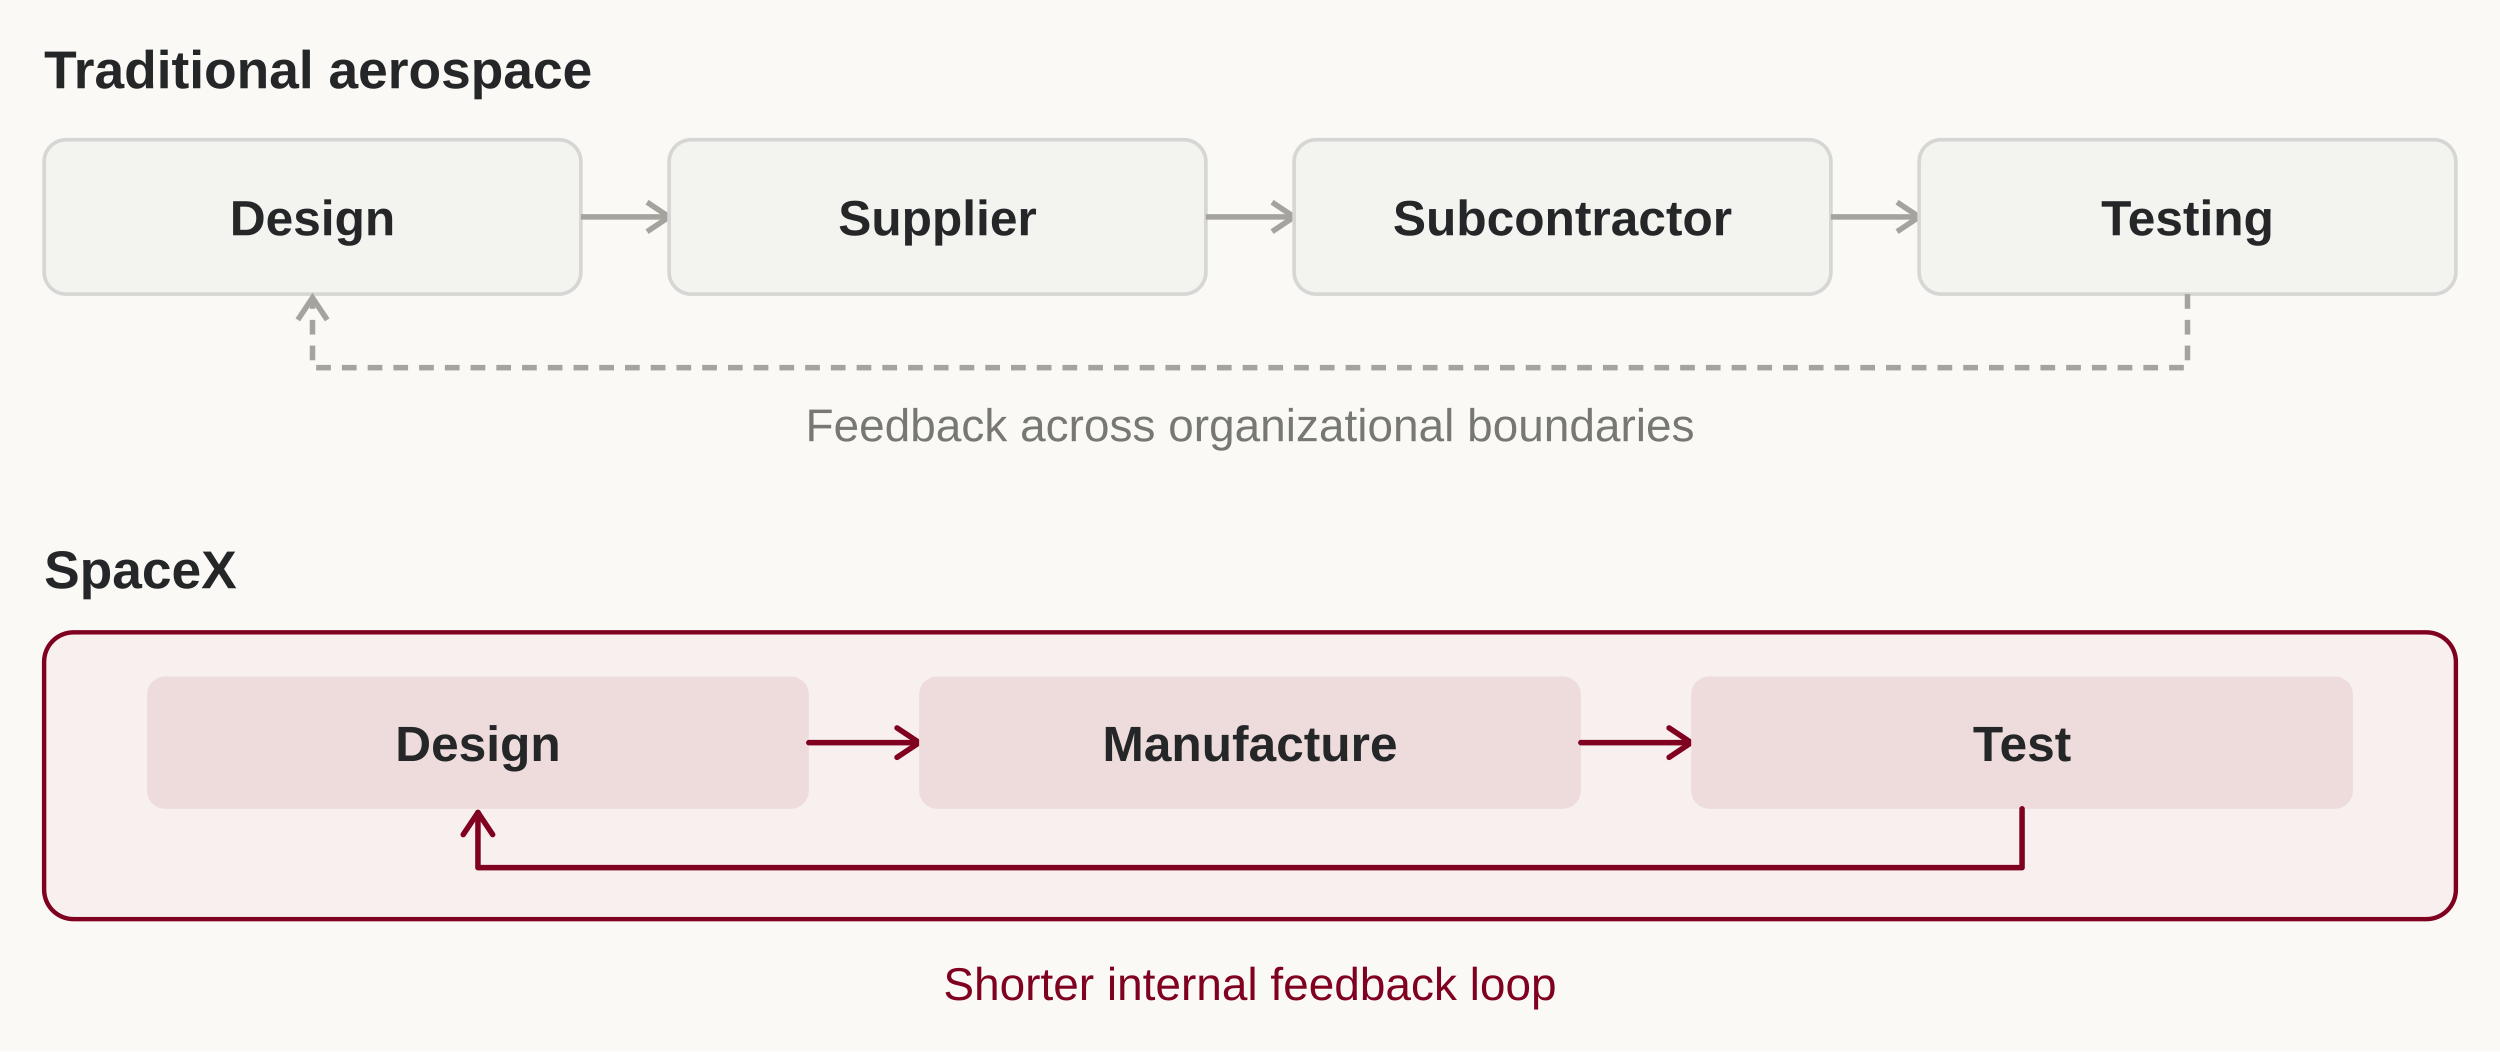
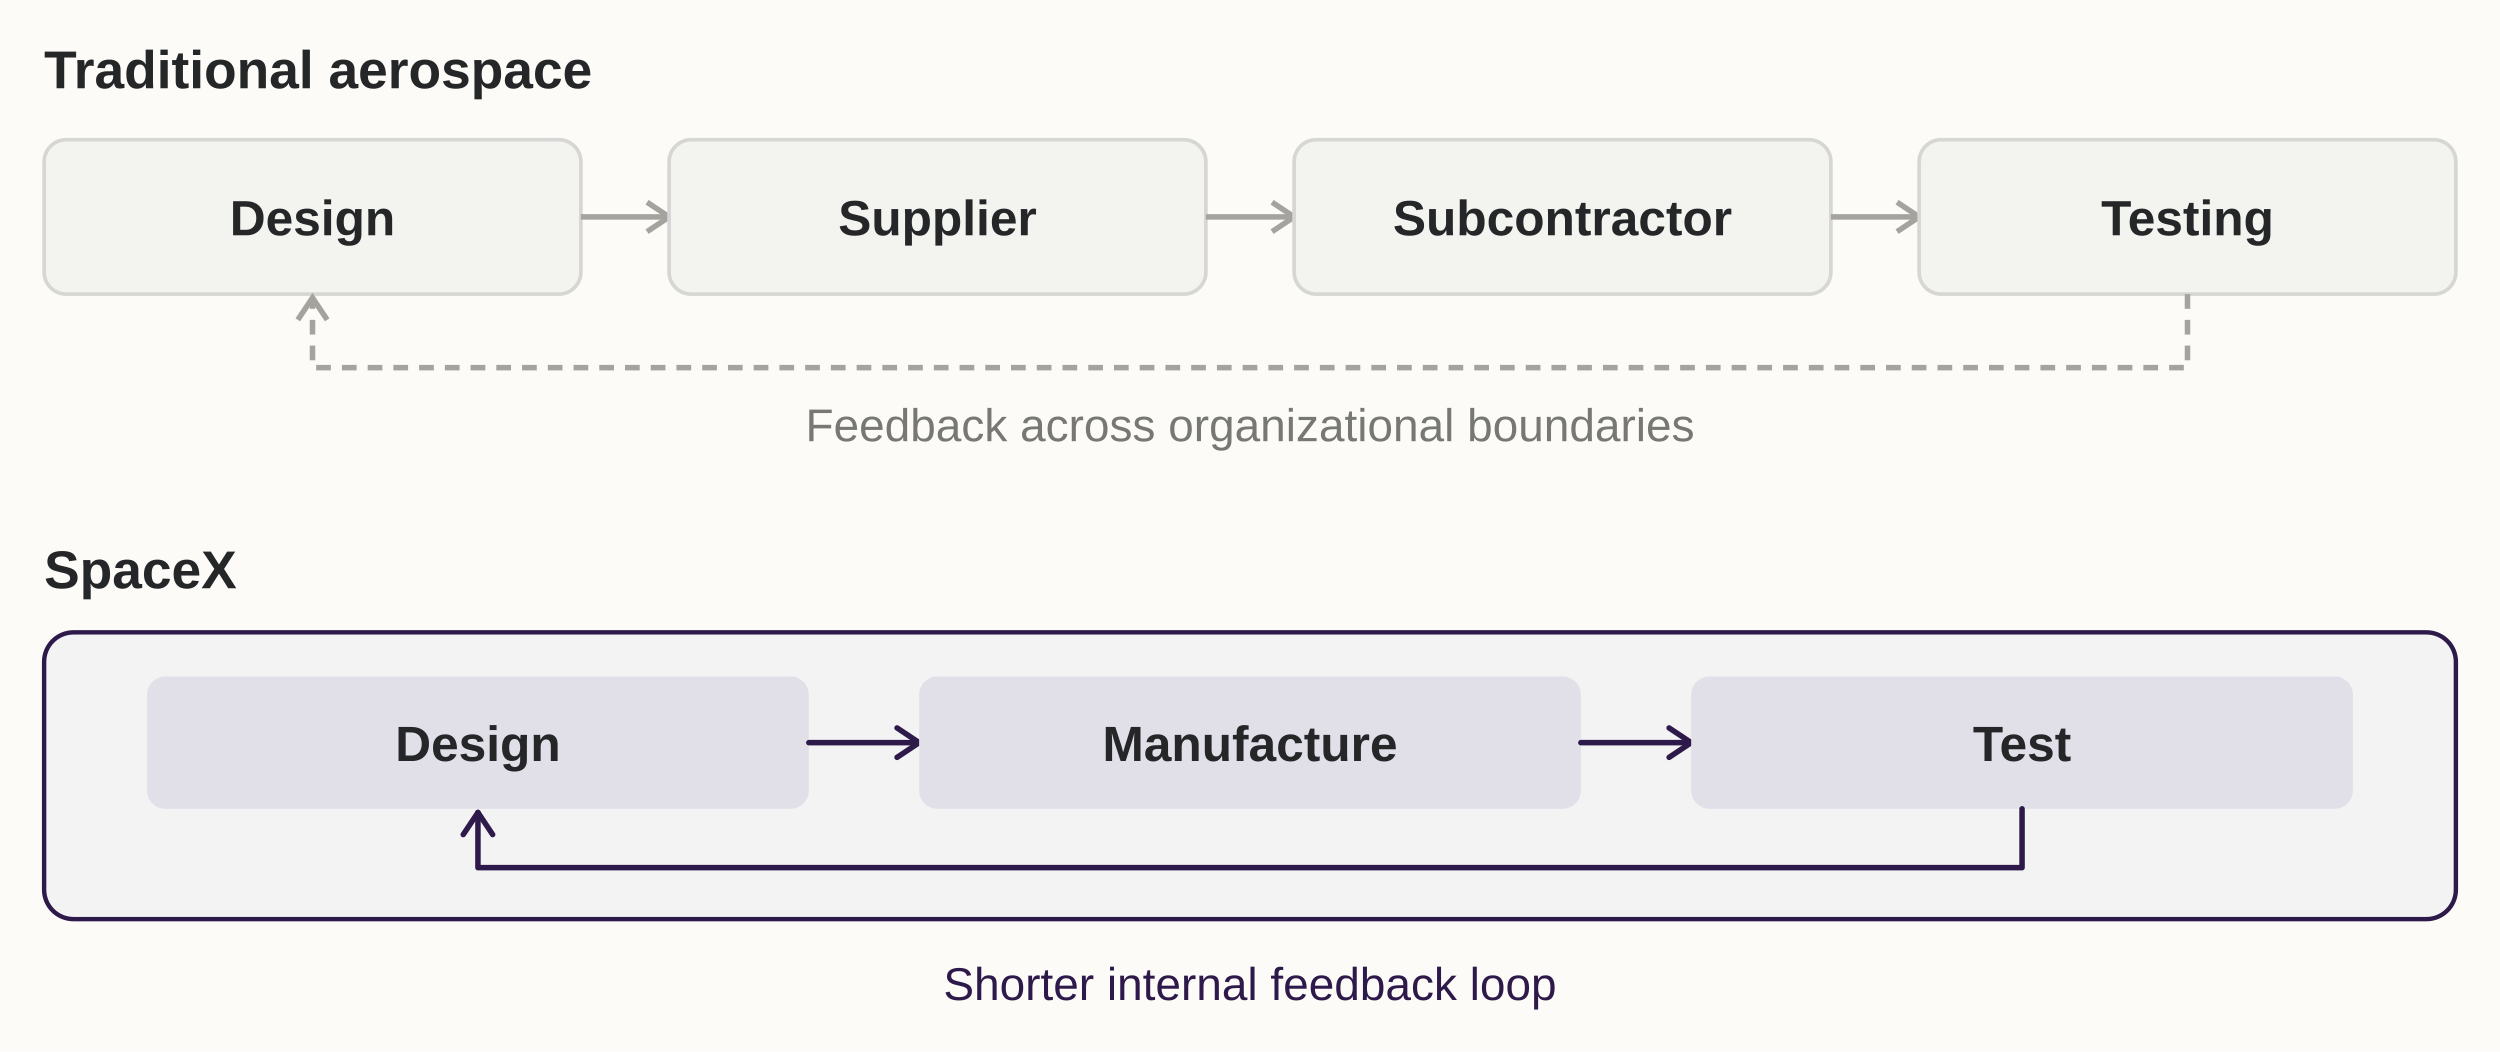
<svg xmlns="http://www.w3.org/2000/svg" viewBox="0 0 680 286" width="1360" height="572">
-   <style>text{font-family:Geist,-apple-system,BlinkMacSystemFont,'Segoe UI',Arial,sans-serif;fill:#242628}.t{font-size:16.5px;font-weight:600}.h{font-size:14.5px;font-weight:600}.b{font-size:13.5px;font-weight:600}.s{font-size:12.5px}.muted{fill:#777873}.accent{fill:#800020}.box{fill:#F3F3F0;stroke:#D6D7D4;stroke-width:1}.em{fill:#F2E9E8;stroke:#B9727E;stroke-width:1.2}.chip{fill:#EEDCDC}.line{stroke:#A5A39E;stroke-width:1.5;fill:none}.acc{stroke:#800020;stroke-width:1.5;fill:none;stroke-linecap:round;stroke-linejoin:round}.dash{stroke-dasharray:4 3}</style>
-   <rect width="680" height="286" fill="#FAF9F6" />
+   <style>text{font-family:Geist,-apple-system,BlinkMacSystemFont,'Segoe UI',Arial,sans-serif;fill:#242628}.t{font-size:16.5px;font-weight:600}.h{font-size:14.5px;font-weight:600}.b{font-size:13.5px;font-weight:600}.s{font-size:12.5px}.muted{fill:#777873}.accent{fill:#2E1A4A}.box{fill:#F3F3F0;stroke:#D6D7D4;stroke-width:1}.em{fill:#EDEBEF;stroke:#7E76AE;stroke-width:1.2}.chip{fill:#E1DFE8}.line{stroke:#A5A39E;stroke-width:1.5;fill:none}.acc{stroke:#2E1A4A;stroke-width:1.5;fill:none;stroke-linecap:round;stroke-linejoin:round}.dash{stroke-dasharray:4 3}</style>
+   <rect width="680" height="286" fill="#FCFBF8" />
  <text x="12" y="24" class="h" text-anchor="start">Traditional aerospace</text>
  <rect x="12" y="38" width="146" height="42" rx="6" class="box" />
  <text x="85.0" y="64.0" class="b" text-anchor="middle">Design</text>
  <path d="M158 59 H182" class="line" />
  <path d="M176 55 L182 59 L176 63" class="line" />
  <rect x="182" y="38" width="146" height="42" rx="6" class="box" />
  <text x="255.0" y="64.0" class="b" text-anchor="middle">Supplier</text>
  <path d="M328 59 H352" class="line" />
  <path d="M346 55 L352 59 L346 63" class="line" />
  <rect x="352" y="38" width="146" height="42" rx="6" class="box" />
  <text x="425.0" y="64.0" class="b" text-anchor="middle">Subcontractor</text>
  <path d="M498 59 H522" class="line" />
  <path d="M516 55 L522 59 L516 63" class="line" />
  <rect x="522" y="38" width="146" height="42" rx="6" class="box" />
  <text x="595.0" y="64.0" class="b" text-anchor="middle">Testing</text>
  <path d="M595 80 V100 H85 V81" class="line dash" />
  <path d="M81 87 L85 81 L89 87" class="line" />
  <text x="340" y="120" class="s muted" text-anchor="middle">Feedback across organizational boundaries</text>
  <text x="12" y="160" class="h" text-anchor="start">SpaceX</text>
-   <rect x="12" y="172" width="656" height="78" rx="8" fill="#F7F0EF" stroke="#800020" stroke-width="1.2" />
+   <rect x="12" y="172" width="656" height="78" rx="8" fill="#F4F3F3" stroke="#2E1A4A" stroke-width="1.2" />
  <rect x="40" y="184" width="180" height="36" rx="5" class="chip" />
  <text x="130.0" y="207.0" class="b" text-anchor="middle">Design</text>
  <path d="M220 202 H250" class="acc" />
  <path d="M244 198 L250 202 L244 206" class="acc" />
  <rect x="250" y="184" width="180" height="36" rx="5" class="chip" />
  <text x="340.0" y="207.0" class="b" text-anchor="middle">Manufacture</text>
  <path d="M430 202 H460" class="acc" />
  <path d="M454 198 L460 202 L454 206" class="acc" />
  <rect x="460" y="184" width="180" height="36" rx="5" class="chip" />
  <text x="550.0" y="207.0" class="b" text-anchor="middle">Test</text>
  <path d="M550 220 V236 H130 V221" class="acc" />
  <path d="M126 227 L130 221 L134 227" class="acc" />
  <text x="340" y="272" class="s accent" text-anchor="middle">Shorter internal feedback loop</text>
</svg>
